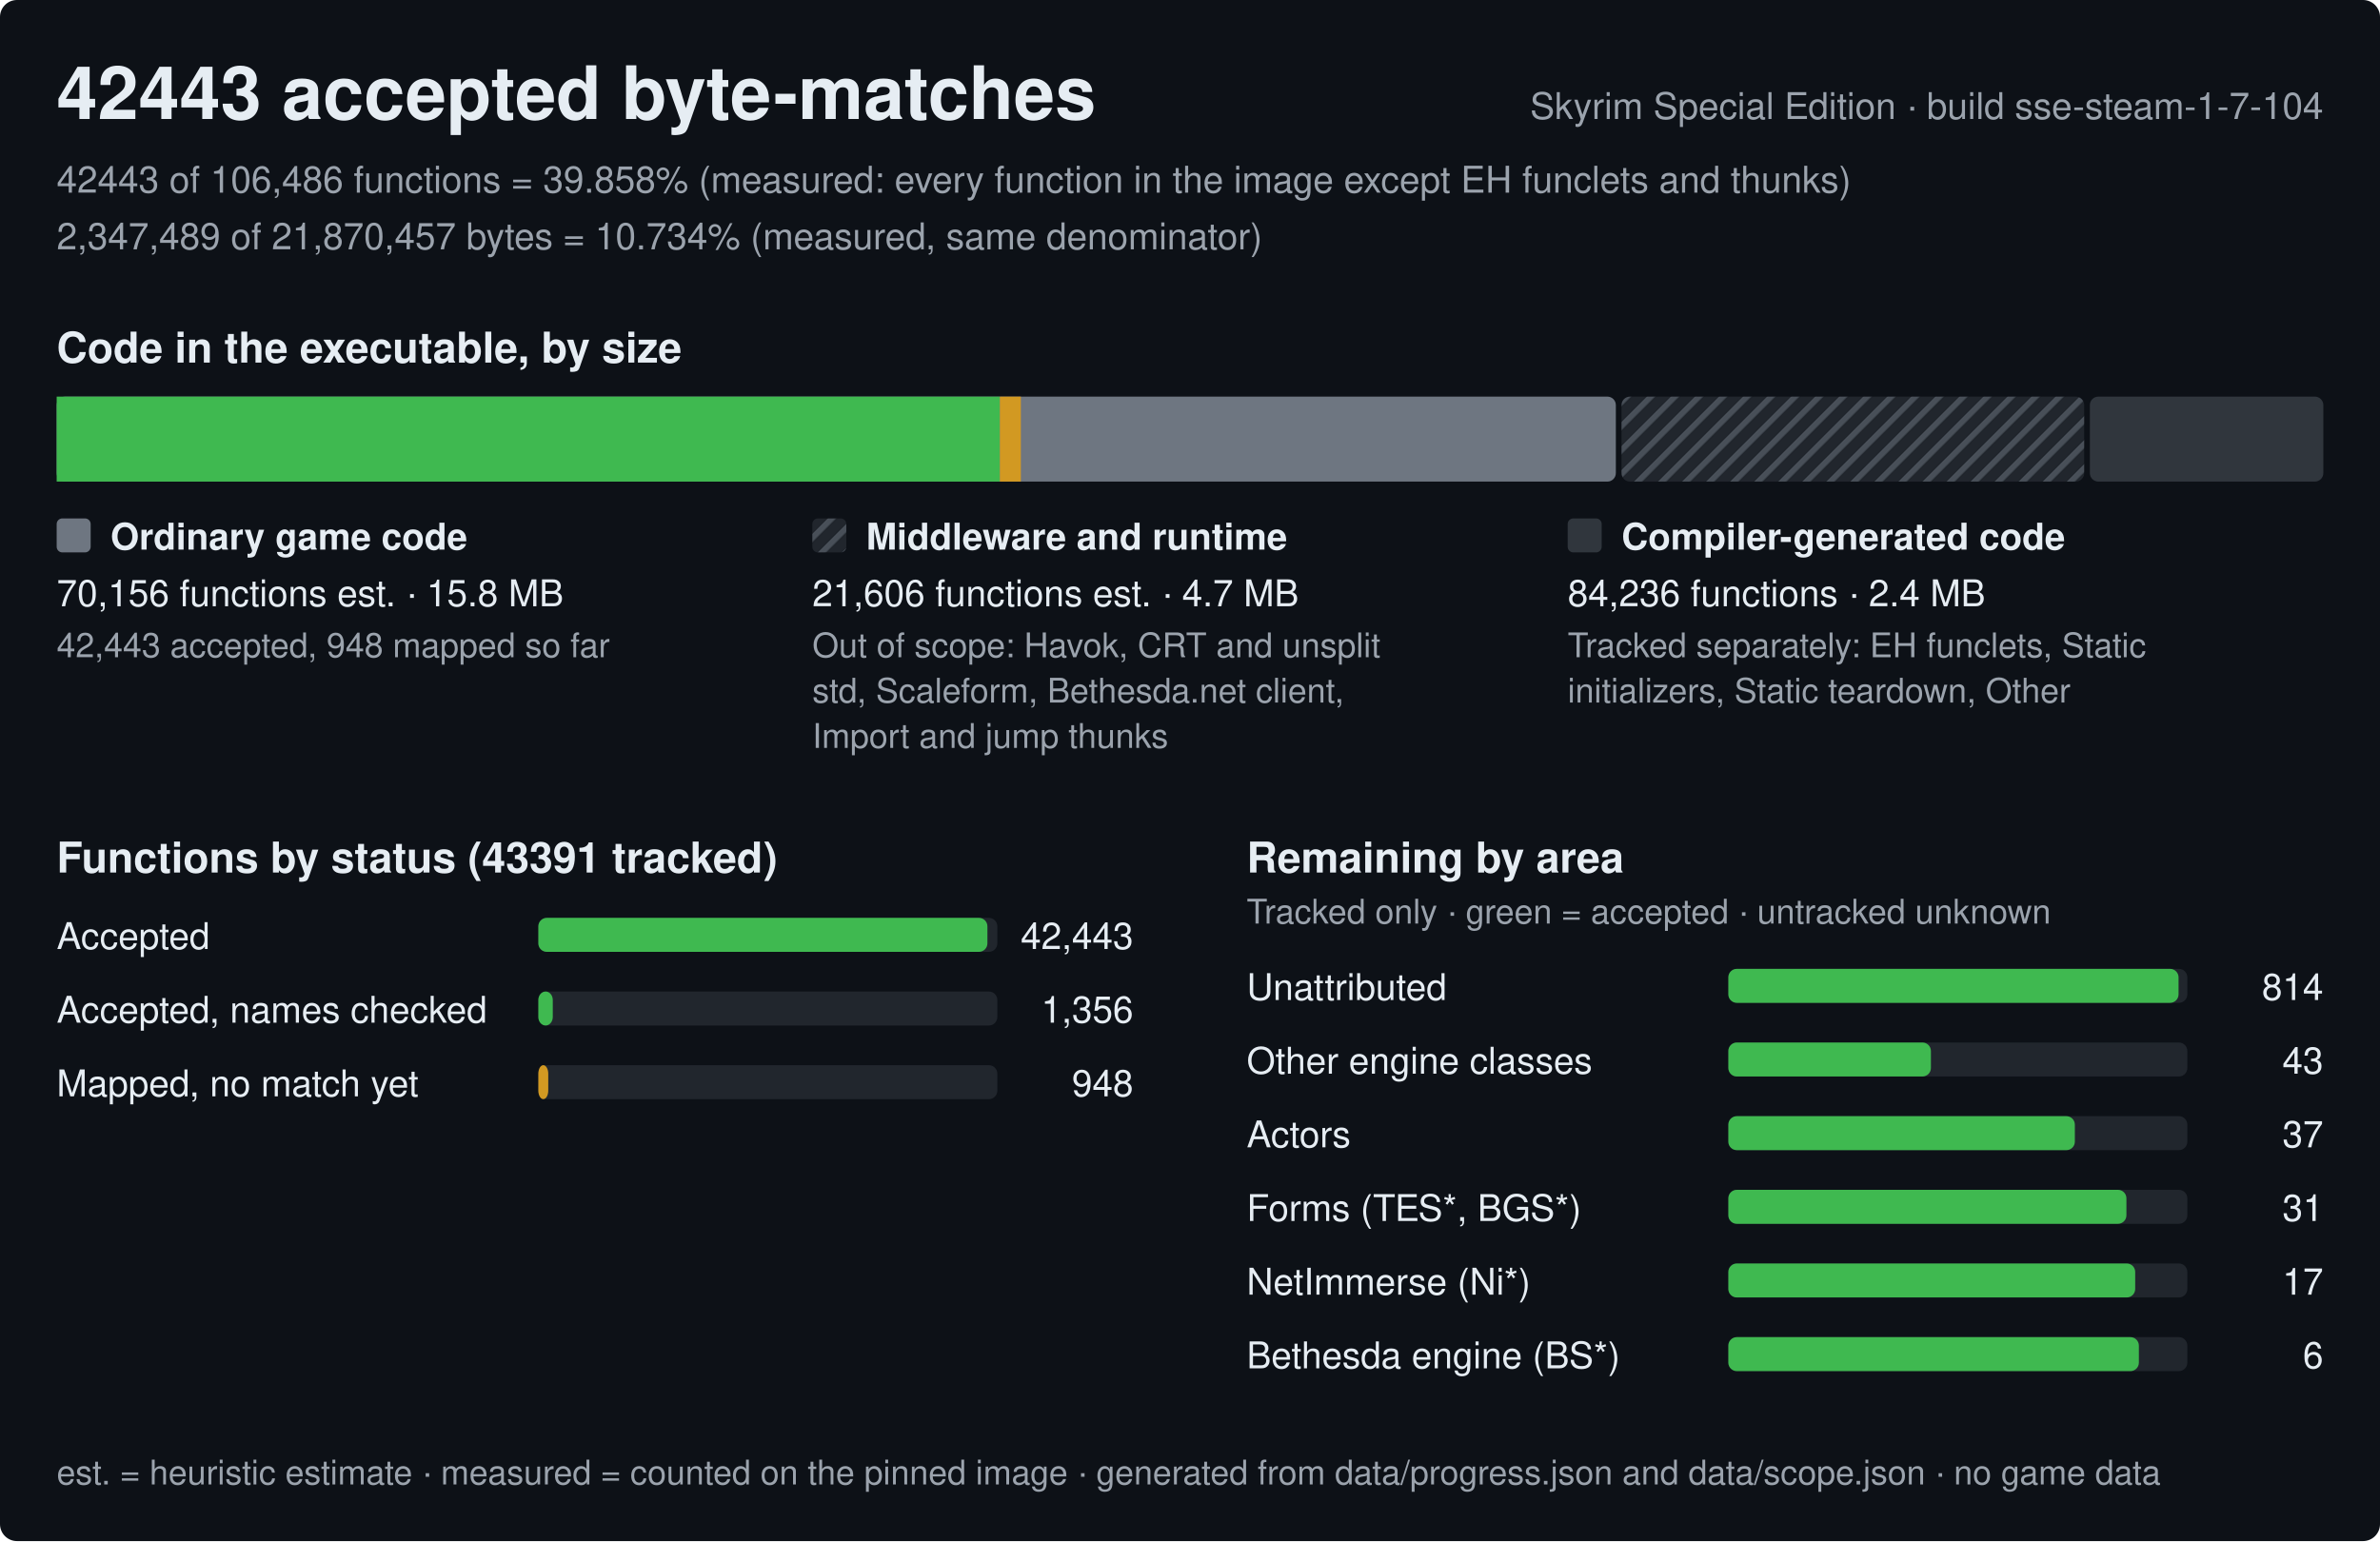
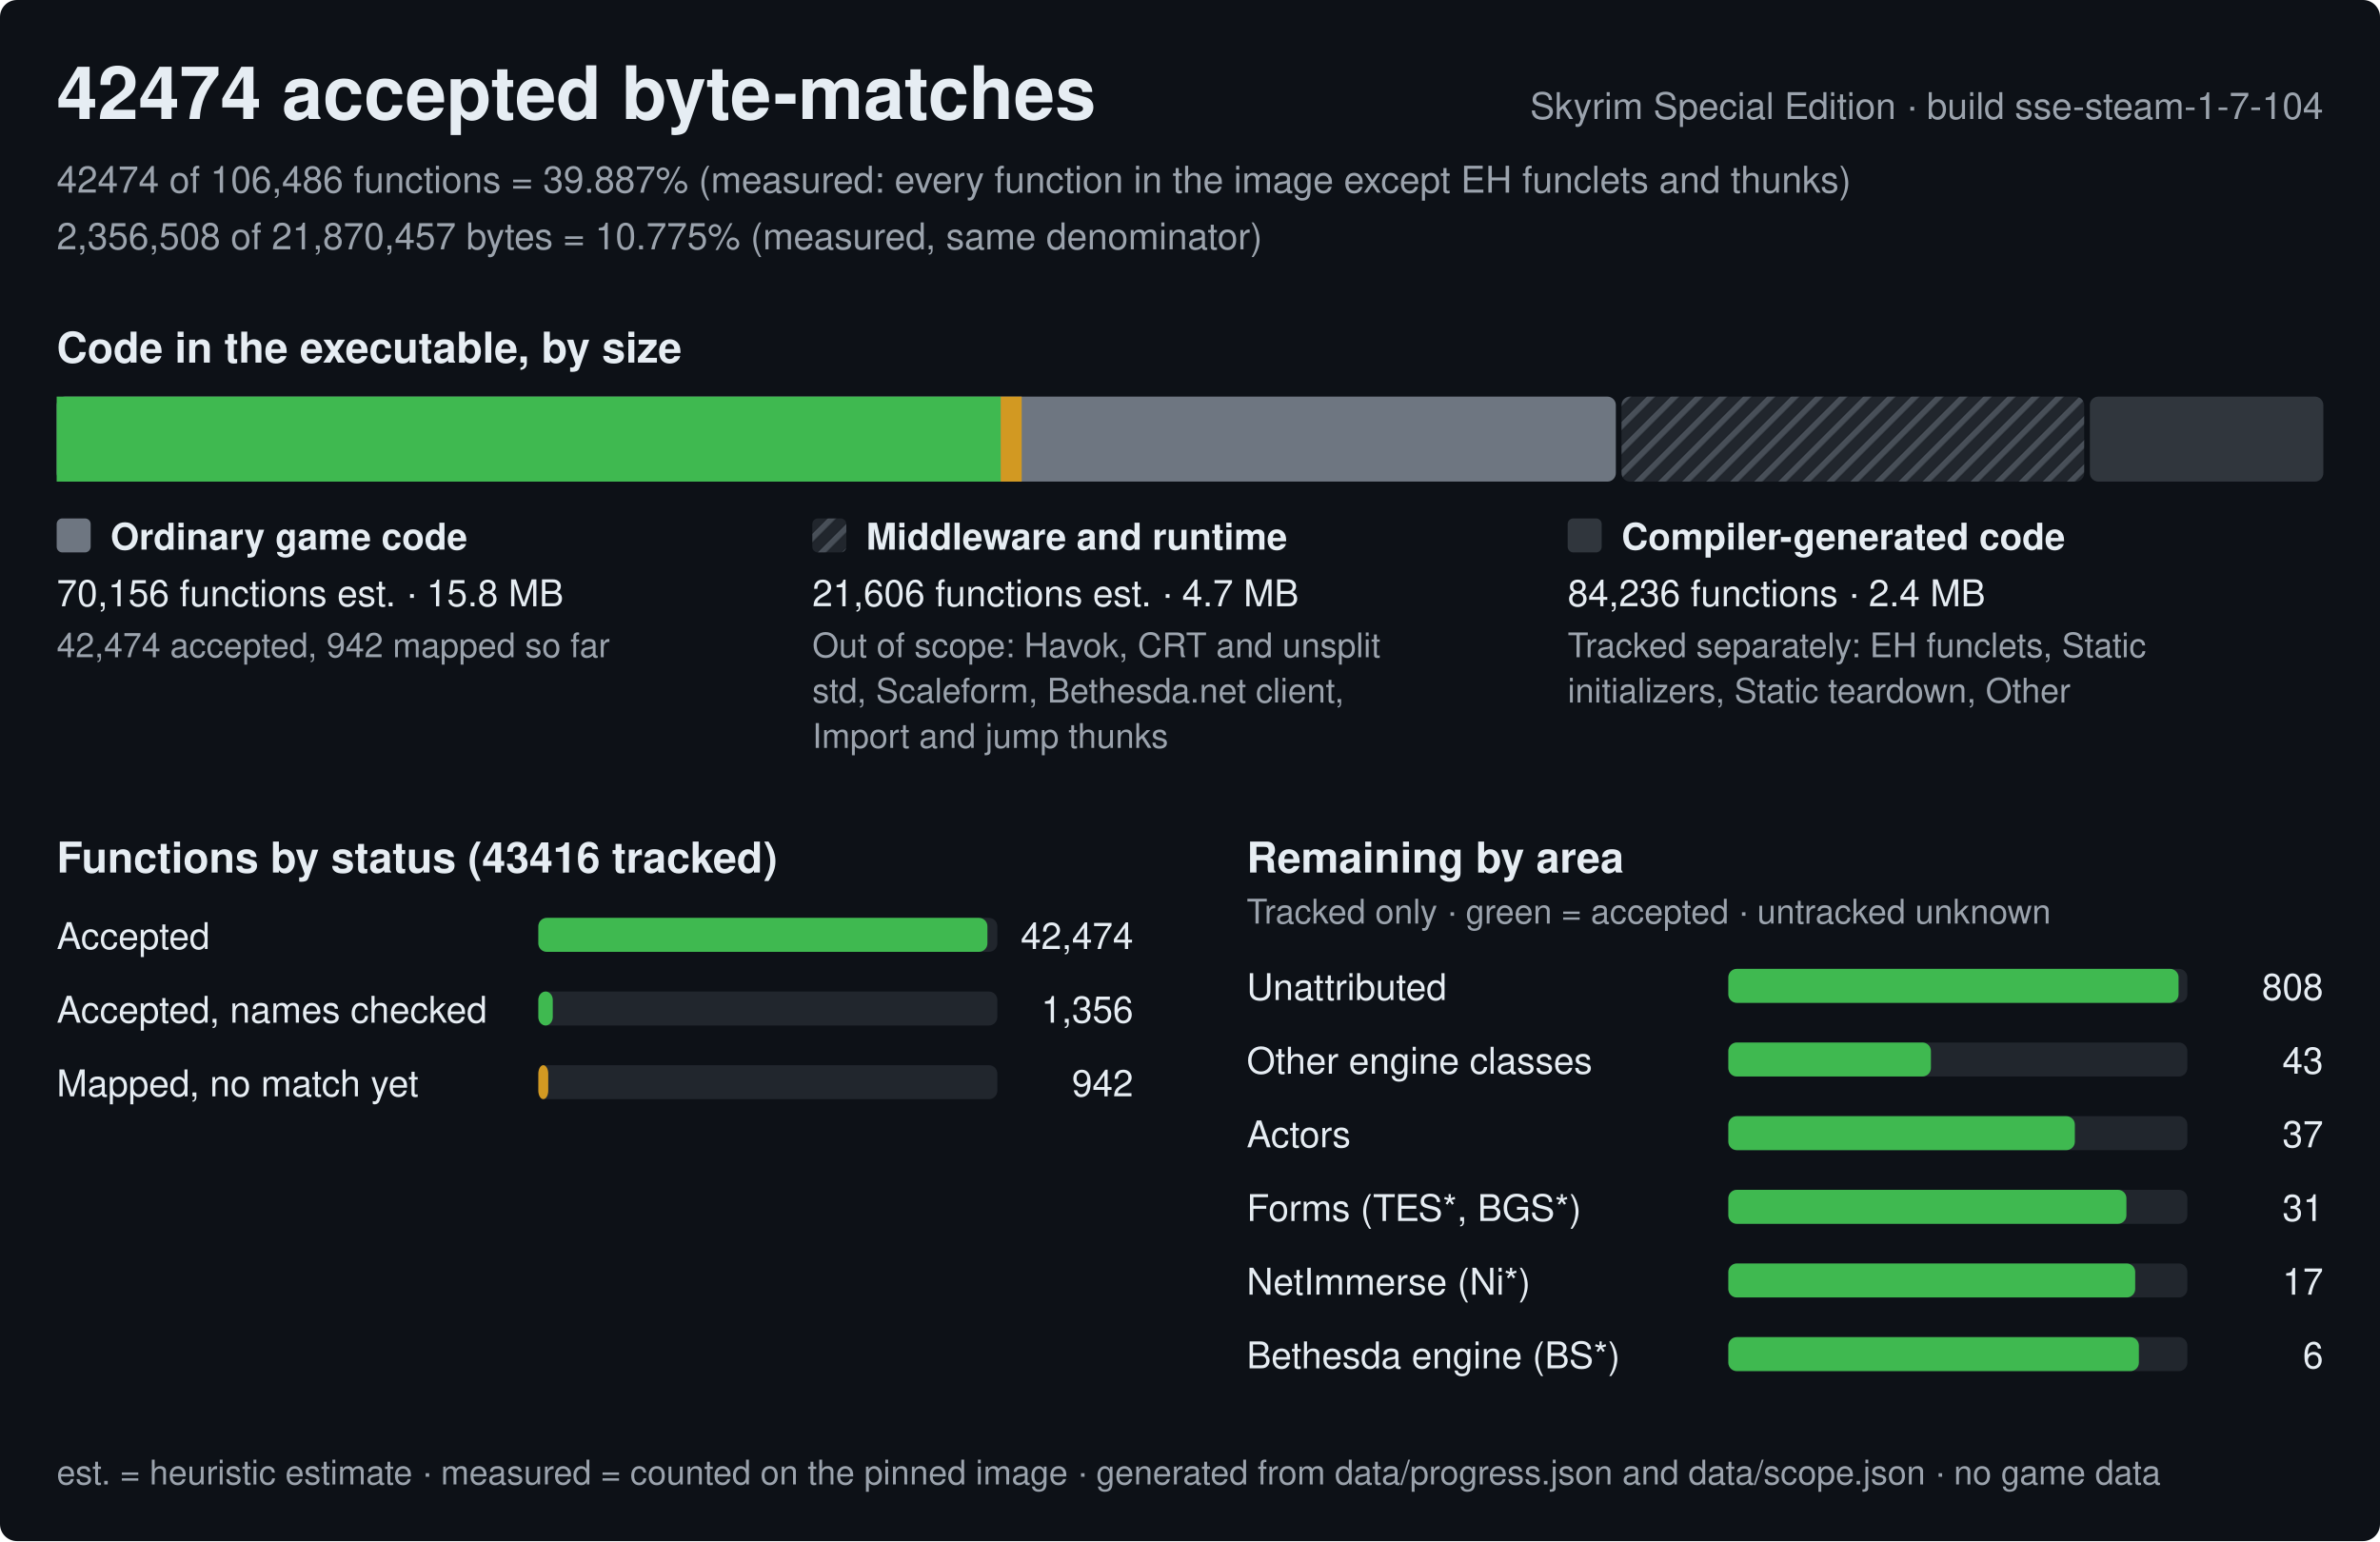
<svg xmlns="http://www.w3.org/2000/svg" width="840" height="544" viewBox="0 0 840 544" role="img" aria-label="Progress of the Skyrim Special Edition byte-matching reconstruction, build sse-steam-1-7-104">
  <style>text{font-family:-apple-system,BlinkMacSystemFont,'Segoe UI',Helvetica,Arial,sans-serif;fill:#e6edf3;white-space:pre}.h{font-size:26px;font-weight:600}.st{font-size:15px;font-weight:600}.lb{font-size:13px;font-weight:600}.bl{font-size:12px;font-weight:600;stroke:#0d1117;stroke-width:3px;paint-order:stroke;stroke-linejoin:round}.rl{font-size:13px}.fn{font-size:12px;fill:#9ba3ad}.mu{fill:#9ba3ad}</style>
  <defs>
    <pattern id="hx" width="6" height="6" patternUnits="userSpaceOnUse" patternTransform="rotate(45)">
      <rect width="6" height="6" fill="#21262d" />
      <rect width="2" height="6" fill="#484f58" />
    </pattern>
  </defs>
  <rect width="840" height="544" rx="6" fill="#0d1117" />
-   <text x="20" y="42" class="h">42443 accepted byte-matches</text>
+   <text x="20" y="42" class="h">42474 accepted byte-matches</text>
  <text x="820" y="42" class="rl mu" text-anchor="end">Skyrim Special Edition · build sse-steam-1-7-104</text>
-   <text x="20" y="68" class="rl mu">42443 of 106,486 functions = 39.858% (measured: every function in the image except EH funclets and thunks)</text>
-   <text x="20" y="88" class="rl mu">2,347,489 of 21,870,457 bytes = 10.734% (measured, same denominator)</text>
+   <text x="20" y="68" class="rl mu">42474 of 106,486 functions = 39.887% (measured: every function in the image except EH funclets and thunks)</text>
+   <text x="20" y="88" class="rl mu">2,356,508 of 21,870,457 bytes = 10.775% (measured, same denominator)</text>
  <text x="20" y="128" class="st">Code in the executable, by size</text>
  <rect x="20" y="140" width="550.3" height="30" rx="3" fill="#6e7681" />
-   <rect x="20" y="140" width="332.9" height="30" fill="#3fb950" />
-   <rect x="352.9" y="140" width="7.4" height="30" fill="#d29922" />
+   <rect x="20" y="140" width="333.2" height="30" fill="#3fb950" />
+   <rect x="353.2" y="140" width="7.4" height="30" fill="#d29922" />
  <rect x="572.3" y="140" width="163.3" height="30" rx="3" fill="url(#hx)" />
  <rect x="737.6" y="140" width="82.4" height="30" rx="3" fill="#30363d" />
  <rect x="20" y="183" width="12" height="12" rx="2" fill="#6e7681" />
  <text x="39" y="194" class="lb">Ordinary game code</text>
  <text x="20" y="214" class="rl">70,156 functions est. · 15.8 MB</text>
-   <text x="20" y="232" class="fn">42,443 accepted, 948 mapped so far</text>
+   <text x="20" y="232" class="fn">42,474 accepted, 942 mapped so far</text>
  <rect x="286.7" y="183" width="12" height="12" rx="2" fill="url(#hx)" />
  <text x="305.7" y="194" class="lb">Middleware and runtime</text>
  <text x="286.7" y="214" class="rl">21,606 functions est. · 4.7 MB</text>
  <text x="286.7" y="232" class="fn">Out of scope: Havok, CRT and unsplit</text>
  <text x="286.7" y="248" class="fn">std, Scaleform, Bethesda.net client,</text>
  <text x="286.7" y="264" class="fn">Import and jump thunks</text>
  <rect x="553.3" y="183" width="12" height="12" rx="2" fill="#30363d" />
  <text x="572.3" y="194" class="lb">Compiler-generated code</text>
  <text x="553.3" y="214" class="rl">84,236 functions · 2.4 MB</text>
  <text x="553.3" y="232" class="fn">Tracked separately: EH funclets, Static</text>
  <text x="553.3" y="248" class="fn">initializers, Static teardown, Other</text>
-   <text x="20" y="308" class="st">Functions by status (43391 tracked)</text>
+   <text x="20" y="308" class="st">Functions by status (43416 tracked)</text>
  <text x="20" y="335" class="rl">Accepted</text>
  <rect x="190" y="324" width="162.0" height="12" rx="3" fill="#21262d" />
  <rect x="190" y="324" width="158.5" height="12" rx="3" fill="#3fb950" />
-   <text x="400.0" y="335" class="rl" text-anchor="end">42,443</text>
+   <text x="400.0" y="335" class="rl" text-anchor="end">42,474</text>
  <text x="20" y="361" class="rl">Accepted, names checked</text>
  <rect x="190" y="350" width="162.0" height="12" rx="3" fill="#21262d" />
  <rect x="190" y="350" width="5.1" height="12" rx="3" fill="#3fb950" />
  <text x="400.0" y="361" class="rl" text-anchor="end">1,356</text>
  <text x="20" y="387" class="rl">Mapped, no match yet</text>
  <rect x="190" y="376" width="162.0" height="12" rx="3" fill="#21262d" />
  <rect x="190" y="376" width="3.5" height="12" rx="3" fill="#d29922" />
-   <text x="400.0" y="387" class="rl" text-anchor="end">948</text>
+   <text x="400.0" y="387" class="rl" text-anchor="end">942</text>
  <text x="440.0" y="308" class="st">Remaining by area</text>
  <text x="440.0" y="326" class="fn">Tracked only · green = accepted · untracked unknown</text>
  <text x="440.0" y="353" class="rl">Unattributed</text>
  <rect x="610.0" y="342" width="162.0" height="12" rx="3" fill="#21262d" />
  <rect x="610.0" y="342" width="158.9" height="12" rx="3" fill="#3fb950" />
-   <text x="820.0" y="353" class="rl" text-anchor="end">814</text>
+   <text x="820.0" y="353" class="rl" text-anchor="end">808</text>
  <text x="440.0" y="379" class="rl">Other engine classes</text>
  <rect x="610.0" y="368" width="162.0" height="12" rx="3" fill="#21262d" />
  <rect x="610.0" y="368" width="71.5" height="12" rx="3" fill="#3fb950" />
  <text x="820.0" y="379" class="rl" text-anchor="end">43</text>
  <text x="440.0" y="405" class="rl">Actors</text>
  <rect x="610.0" y="394" width="162.0" height="12" rx="3" fill="#21262d" />
  <rect x="610.0" y="394" width="122.3" height="12" rx="3" fill="#3fb950" />
  <text x="820.0" y="405" class="rl" text-anchor="end">37</text>
  <text x="440.0" y="431" class="rl">Forms (TES*, BGS*)</text>
  <rect x="610.0" y="420" width="162.0" height="12" rx="3" fill="#21262d" />
  <rect x="610.0" y="420" width="140.5" height="12" rx="3" fill="#3fb950" />
  <text x="820.0" y="431" class="rl" text-anchor="end">31</text>
  <text x="440.0" y="457" class="rl">NetImmerse (Ni*)</text>
  <rect x="610.0" y="446" width="162.0" height="12" rx="3" fill="#21262d" />
  <rect x="610.0" y="446" width="143.6" height="12" rx="3" fill="#3fb950" />
  <text x="820.0" y="457" class="rl" text-anchor="end">17</text>
  <text x="440.0" y="483" class="rl">Bethesda engine (BS*)</text>
  <rect x="610.0" y="472" width="162.0" height="12" rx="3" fill="#21262d" />
  <rect x="610.0" y="472" width="144.9" height="12" rx="3" fill="#3fb950" />
  <text x="820.0" y="483" class="rl" text-anchor="end">6</text>
  <text x="20" y="524" class="fn">est. = heuristic estimate · measured = counted on the pinned image · generated from data/progress.json and data/scope.json · no game data</text>
</svg>
